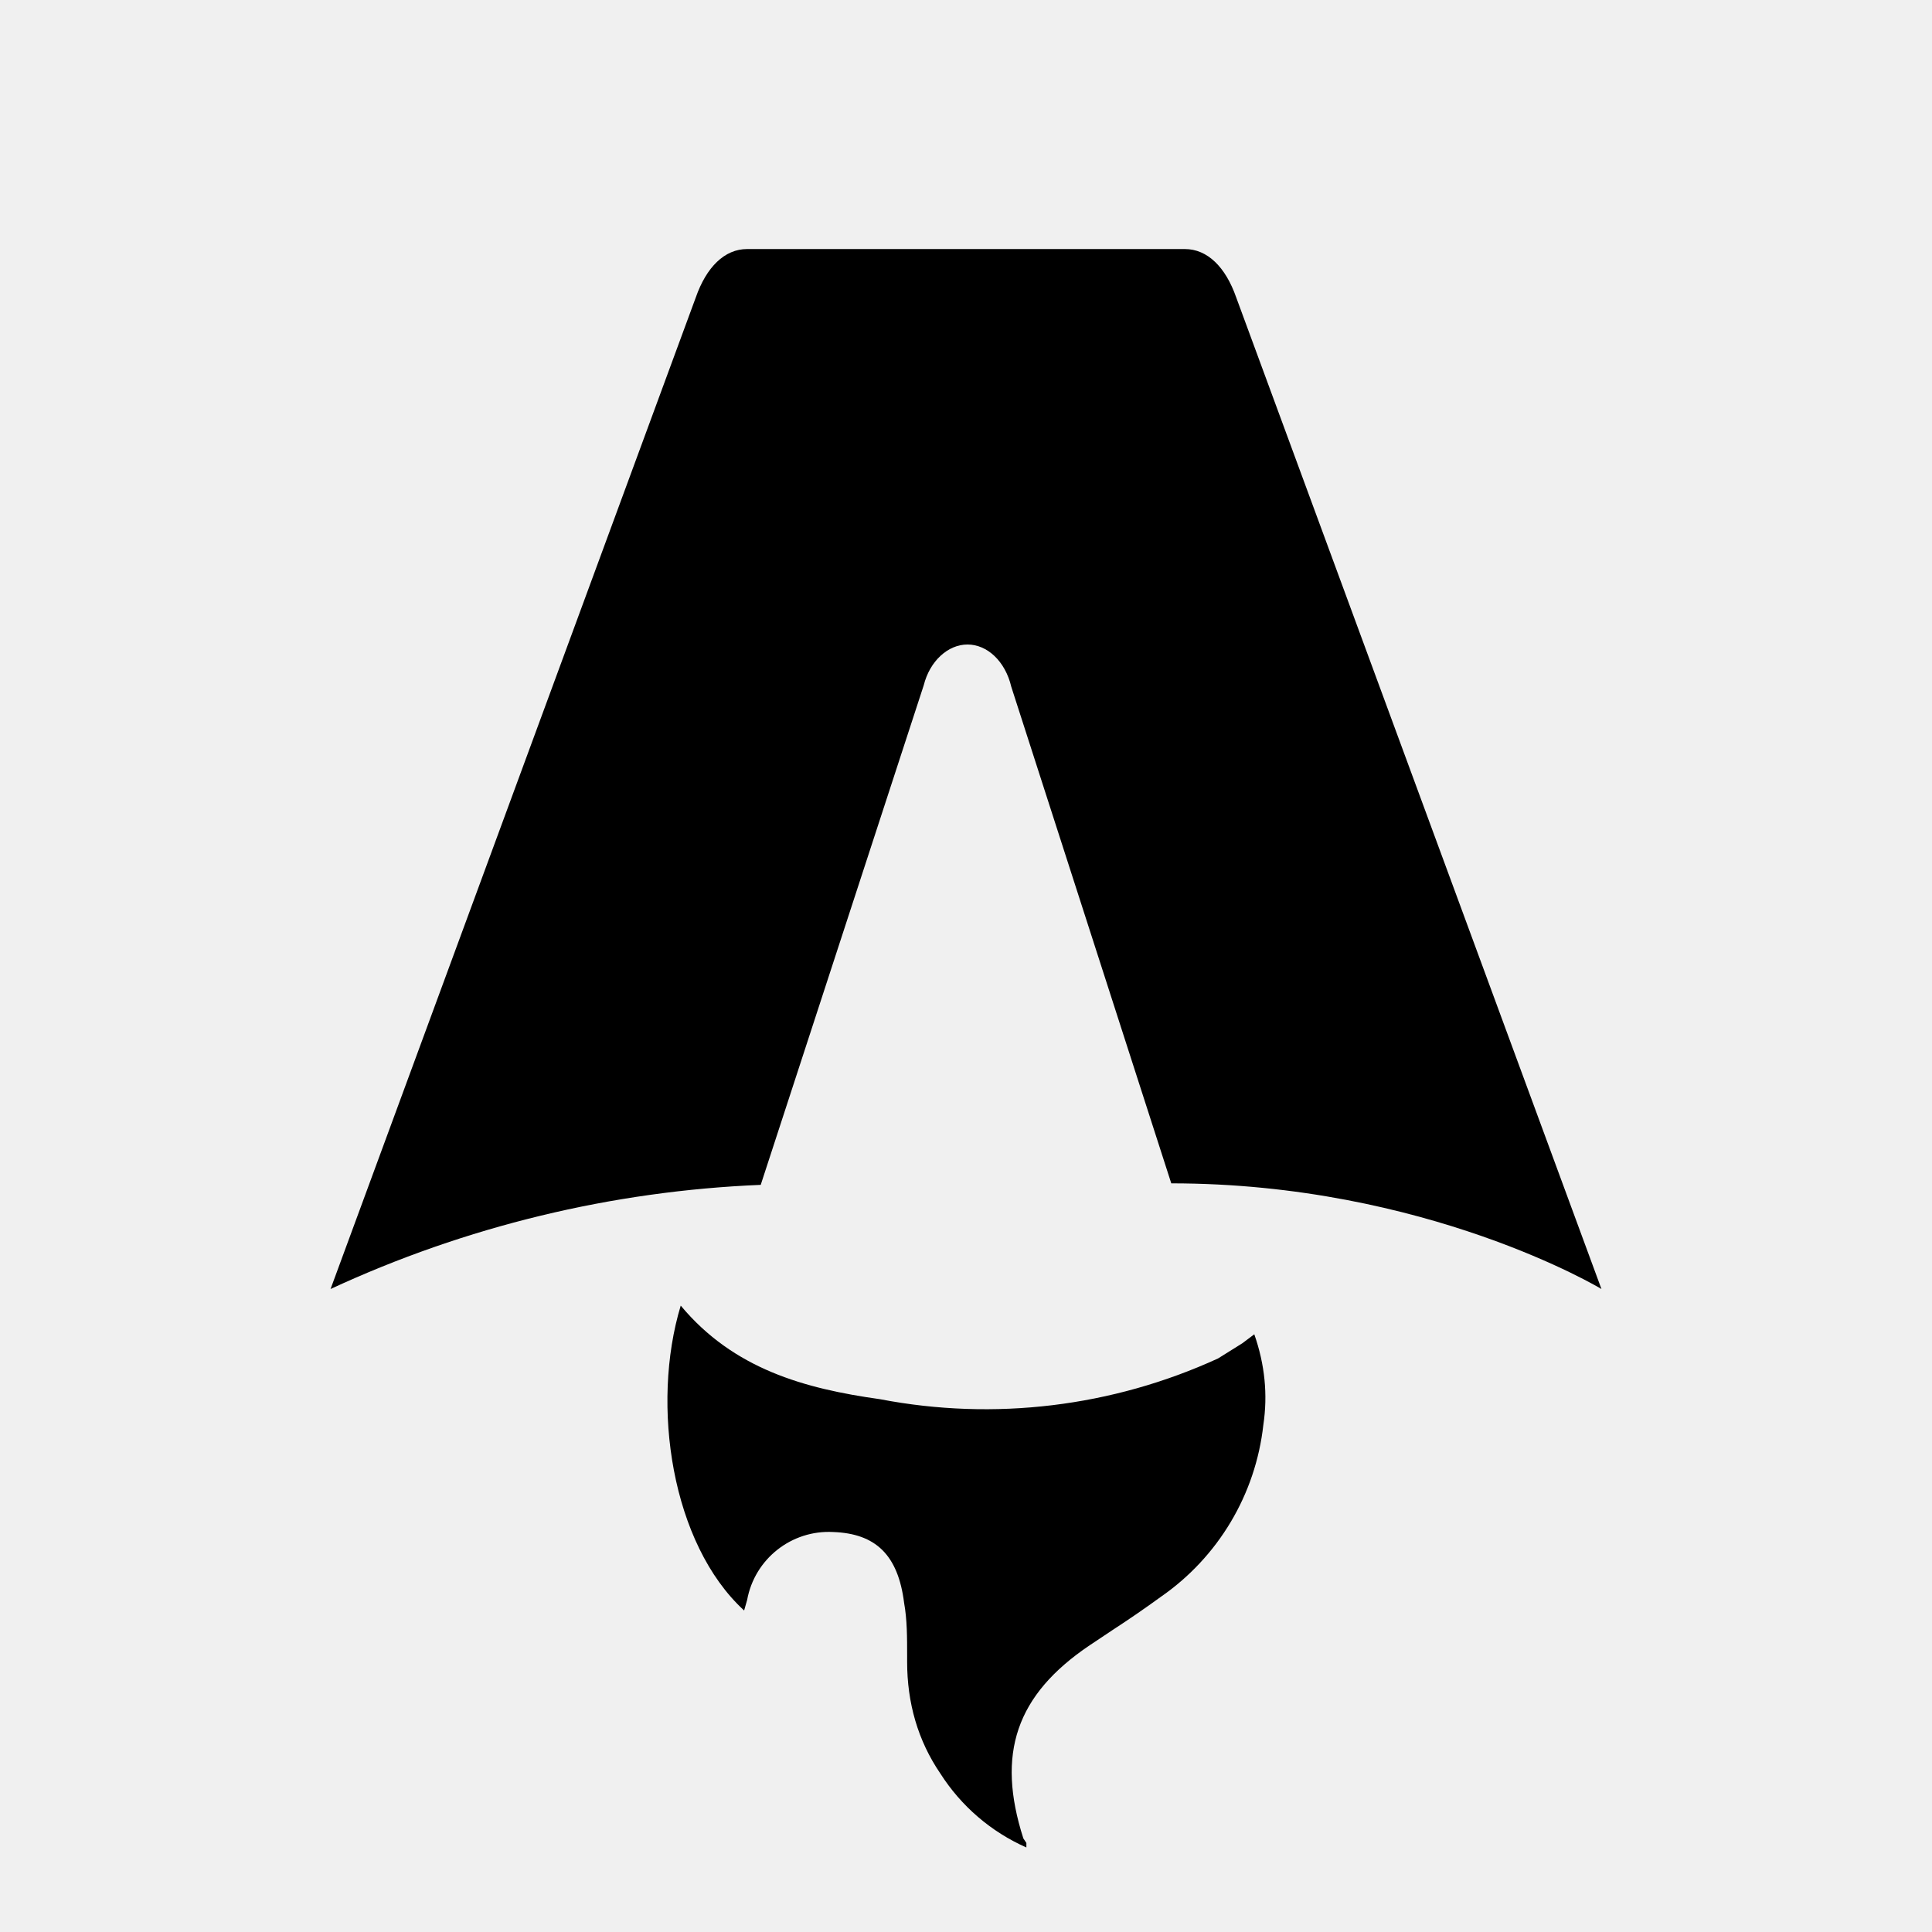
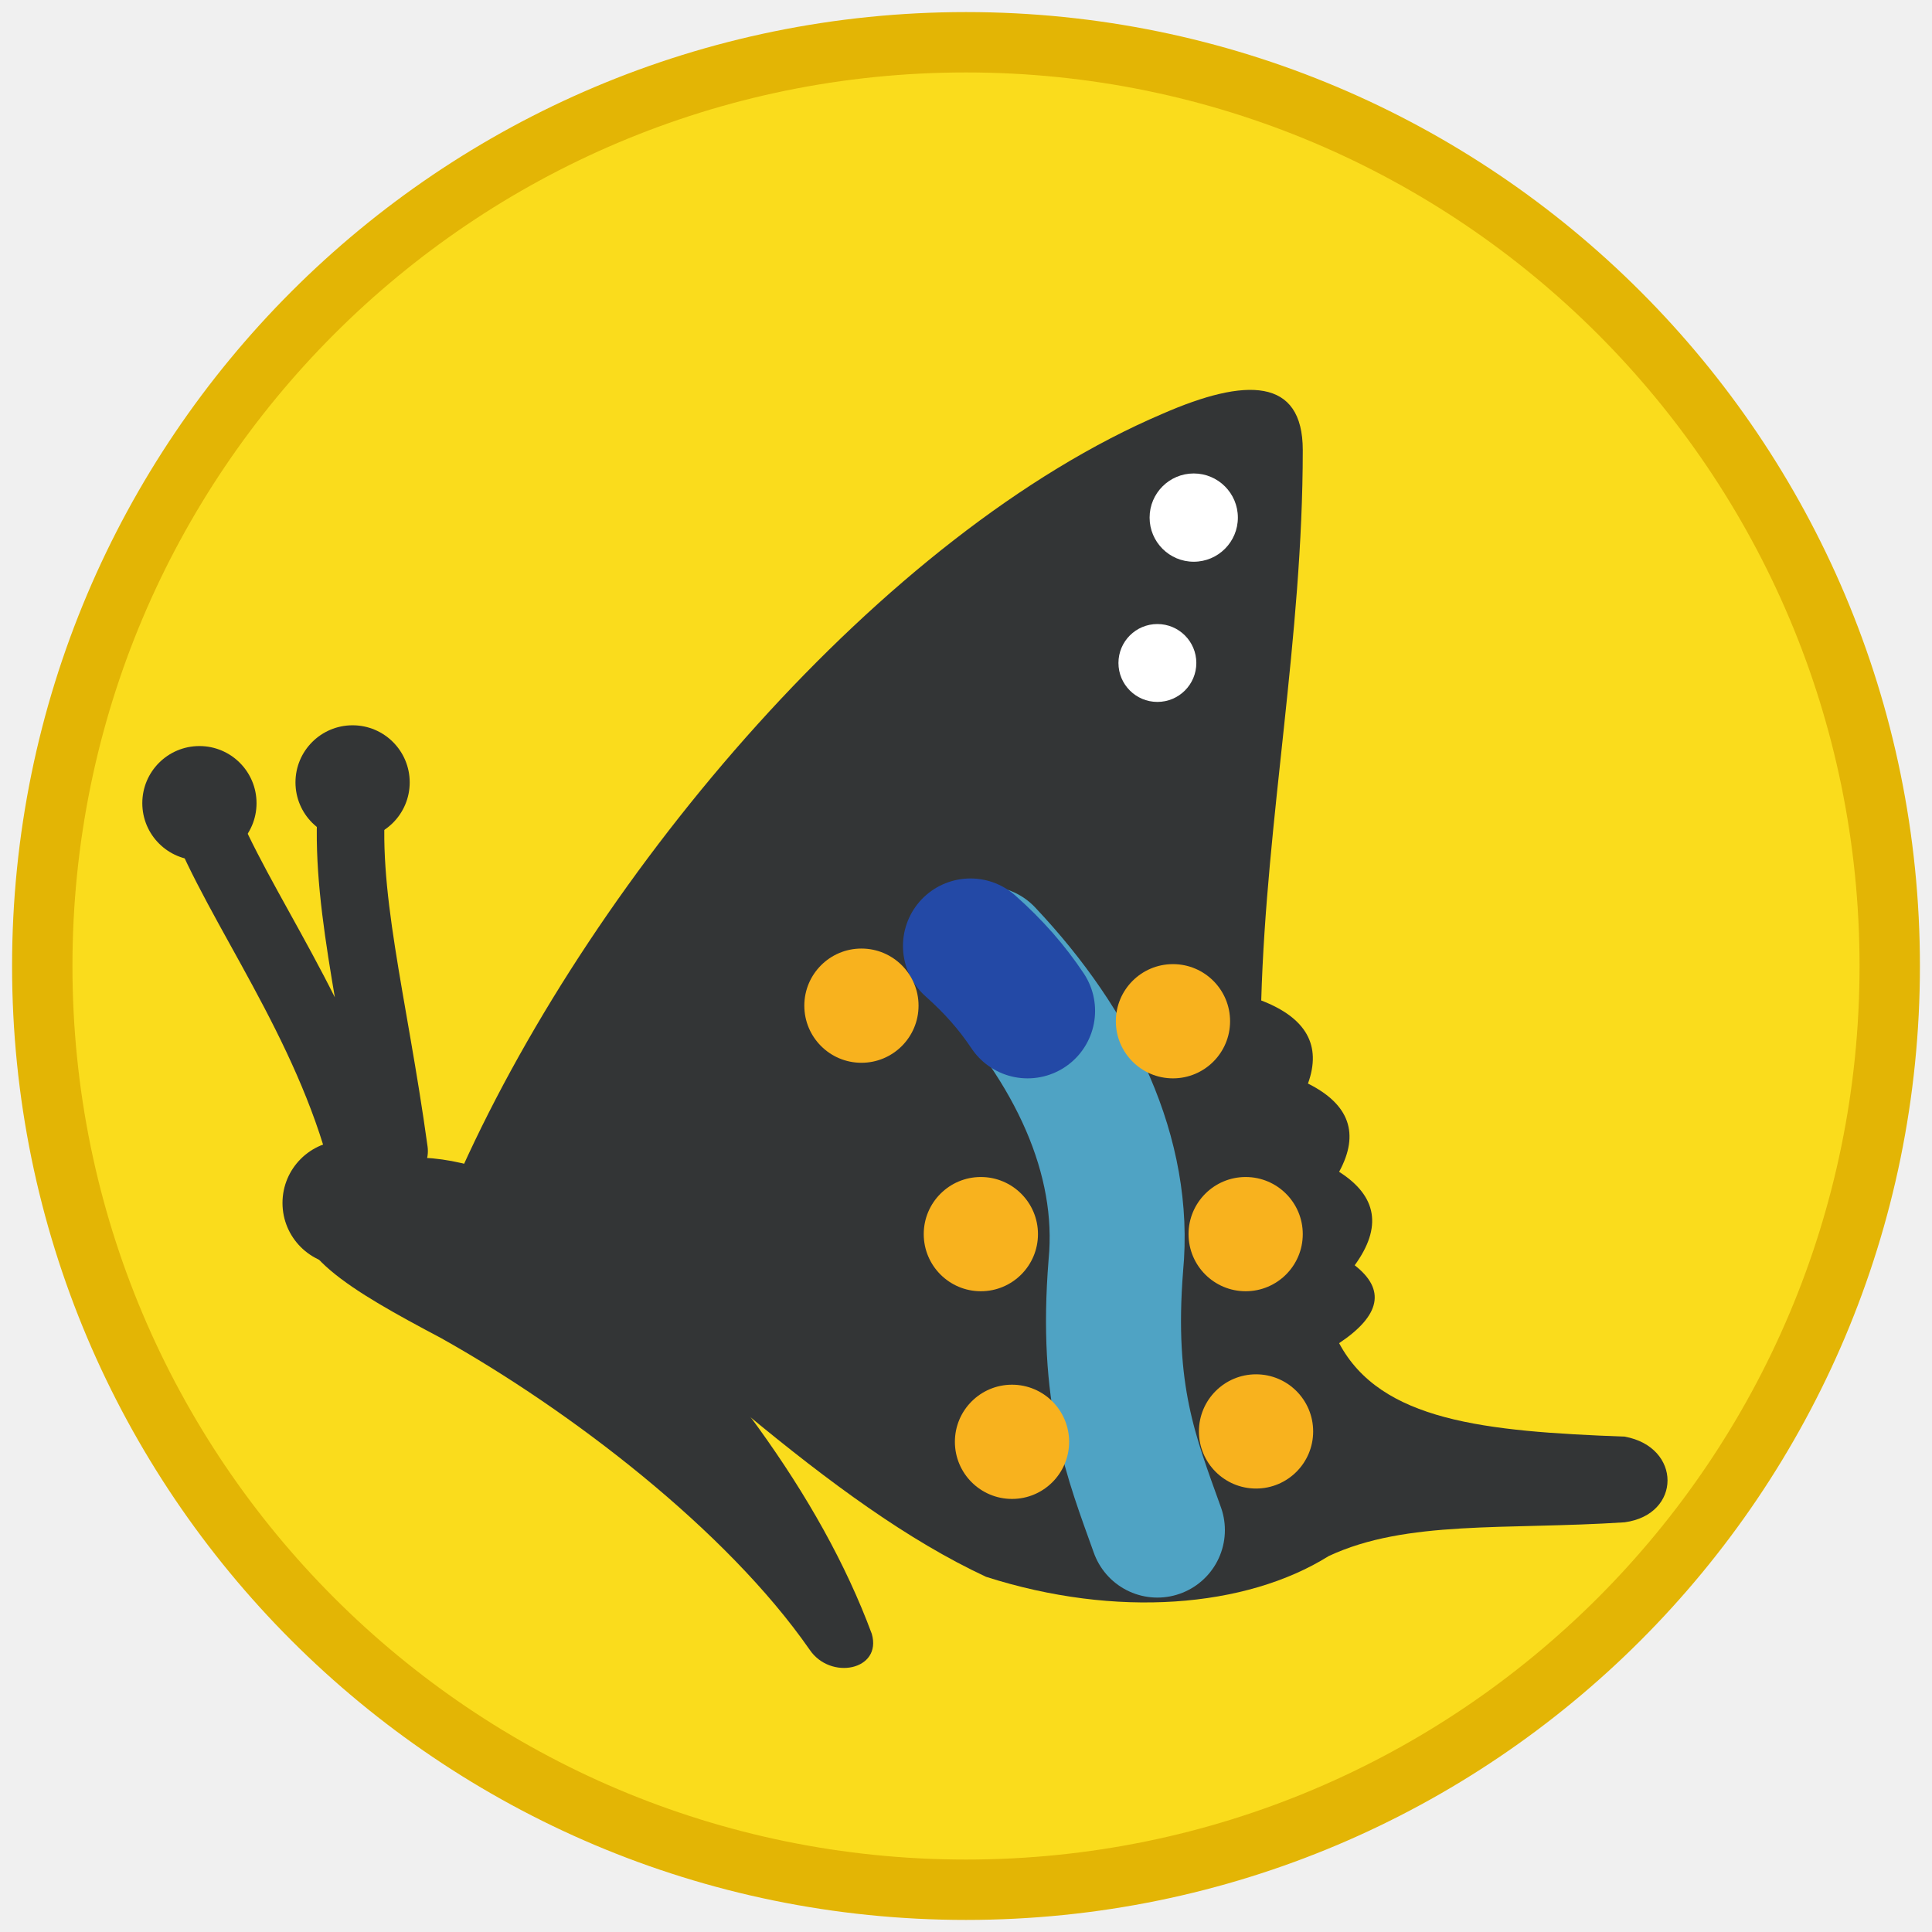
- <svg xmlns="http://www.w3.org/2000/svg" fill="none" viewBox="0 0 128 128">
-   <path d="M50.4 78.5a75.1 75.1 0 0 0-28.5 6.9l24.2-65.7c.7-2 1.9-3.2 3.4-3.2h29c1.5 0 2.7 1.2 3.4 3.2l24.2 65.7s-11.6-7-28.5-7L67 45.5c-.4-1.7-1.6-2.8-2.9-2.8-1.3 0-2.5 1.1-2.9 2.7L50.4 78.5Zm-1.1 28.2Zm-4.2-20.2c-2 6.6-.6 15.8 4.2 20.2a17.5 17.5 0 0 1 .2-.7 5.5 5.5 0 0 1 5.7-4.5c2.8.1 4.3 1.5 4.7 4.7.2 1.1.2 2.3.2 3.5v.4c0 2.7.7 5.2 2.2 7.4a13 13 0 0 0 5.7 4.9v-.3l-.2-.3c-1.8-5.6-.5-9.5 4.4-12.8l1.5-1a73 73 0 0 0 3.2-2.2 16 16 0 0 0 6.8-11.4c.3-2 .1-4-.6-6l-.8.6-1.6 1a37 37 0 0 1-22.4 2.7c-5-.7-9.7-2-13.2-6.2Z" />
-   <style>
-         path { fill: #000; }
-         @media (prefers-color-scheme: dark) {
-             path { fill: #FFF; }
-         }
-     </style>
+ <svg xmlns="http://www.w3.org/2000/svg" viewBox="0 0 640 640">
+   <circle cx="320" cy="320" r="306" fill="#FADC1C" stroke="#E3B505" stroke-width="20" />
+   <g transform="translate(306 334) scale(0.86) translate(-776 -473)">
+     <g fill="#333536">
+       <path d="M560 532C546 478 512 434 498 398M572 528C564 470 552 428 556 390" fill="none" stroke="#333536" stroke-width="26" stroke-linecap="round" />
+       <circle cx="497" cy="394" r="22" />
+       <circle cx="556" cy="386" r="22" />
+       <path d="M538 548C566 518 614 530 646 558C696 608 736 660 756 714C760 728 740 732 732 720C700 674 640 628 590 600C556 582 528 566 538 548Z" />
+       <circle cx="553" cy="548" r="24" />
+       <path d="M598 535C650 420 760 290 868 244C900 230 922 230 922 258C922 330 908 400 906 470Q932 480 924 502Q948 514 936 536Q958 550 942 572Q960 586 936 602C952 632 992 636 1046 638C1068 642 1068 668 1046 671C1000 674 962 670 932 684C900 704 850 708 800 692C740 664 680 604 598 535Z" />
+     </g>
+     <path d="M800 452C834 488 854 530 850 572C846 622 856 646 866 674" fill="none" stroke="#4FA3C4" stroke-width="52" stroke-linecap="round" />
+     <path d="M794 449C803 457 810 465 816 474" fill="none" stroke="#2349A6" stroke-width="52" stroke-linecap="round" />
+     <g fill="#F8B21E">
+       <circle cx="752" cy="472" r="22" />
+       <circle cx="798" cy="560" r="22" />
+       <circle cx="810" cy="640" r="22" />
+       <circle cx="872" cy="478" r="22" />
+       <circle cx="900" cy="560" r="22" />
+       <circle cx="904" cy="636" r="22" />
+     </g>
+     <g fill="#FFFFFF">
+       <circle cx="880" cy="284" r="17" />
+       <circle cx="866" cy="340" r="15" />
+     </g>
+   </g>
</svg>
